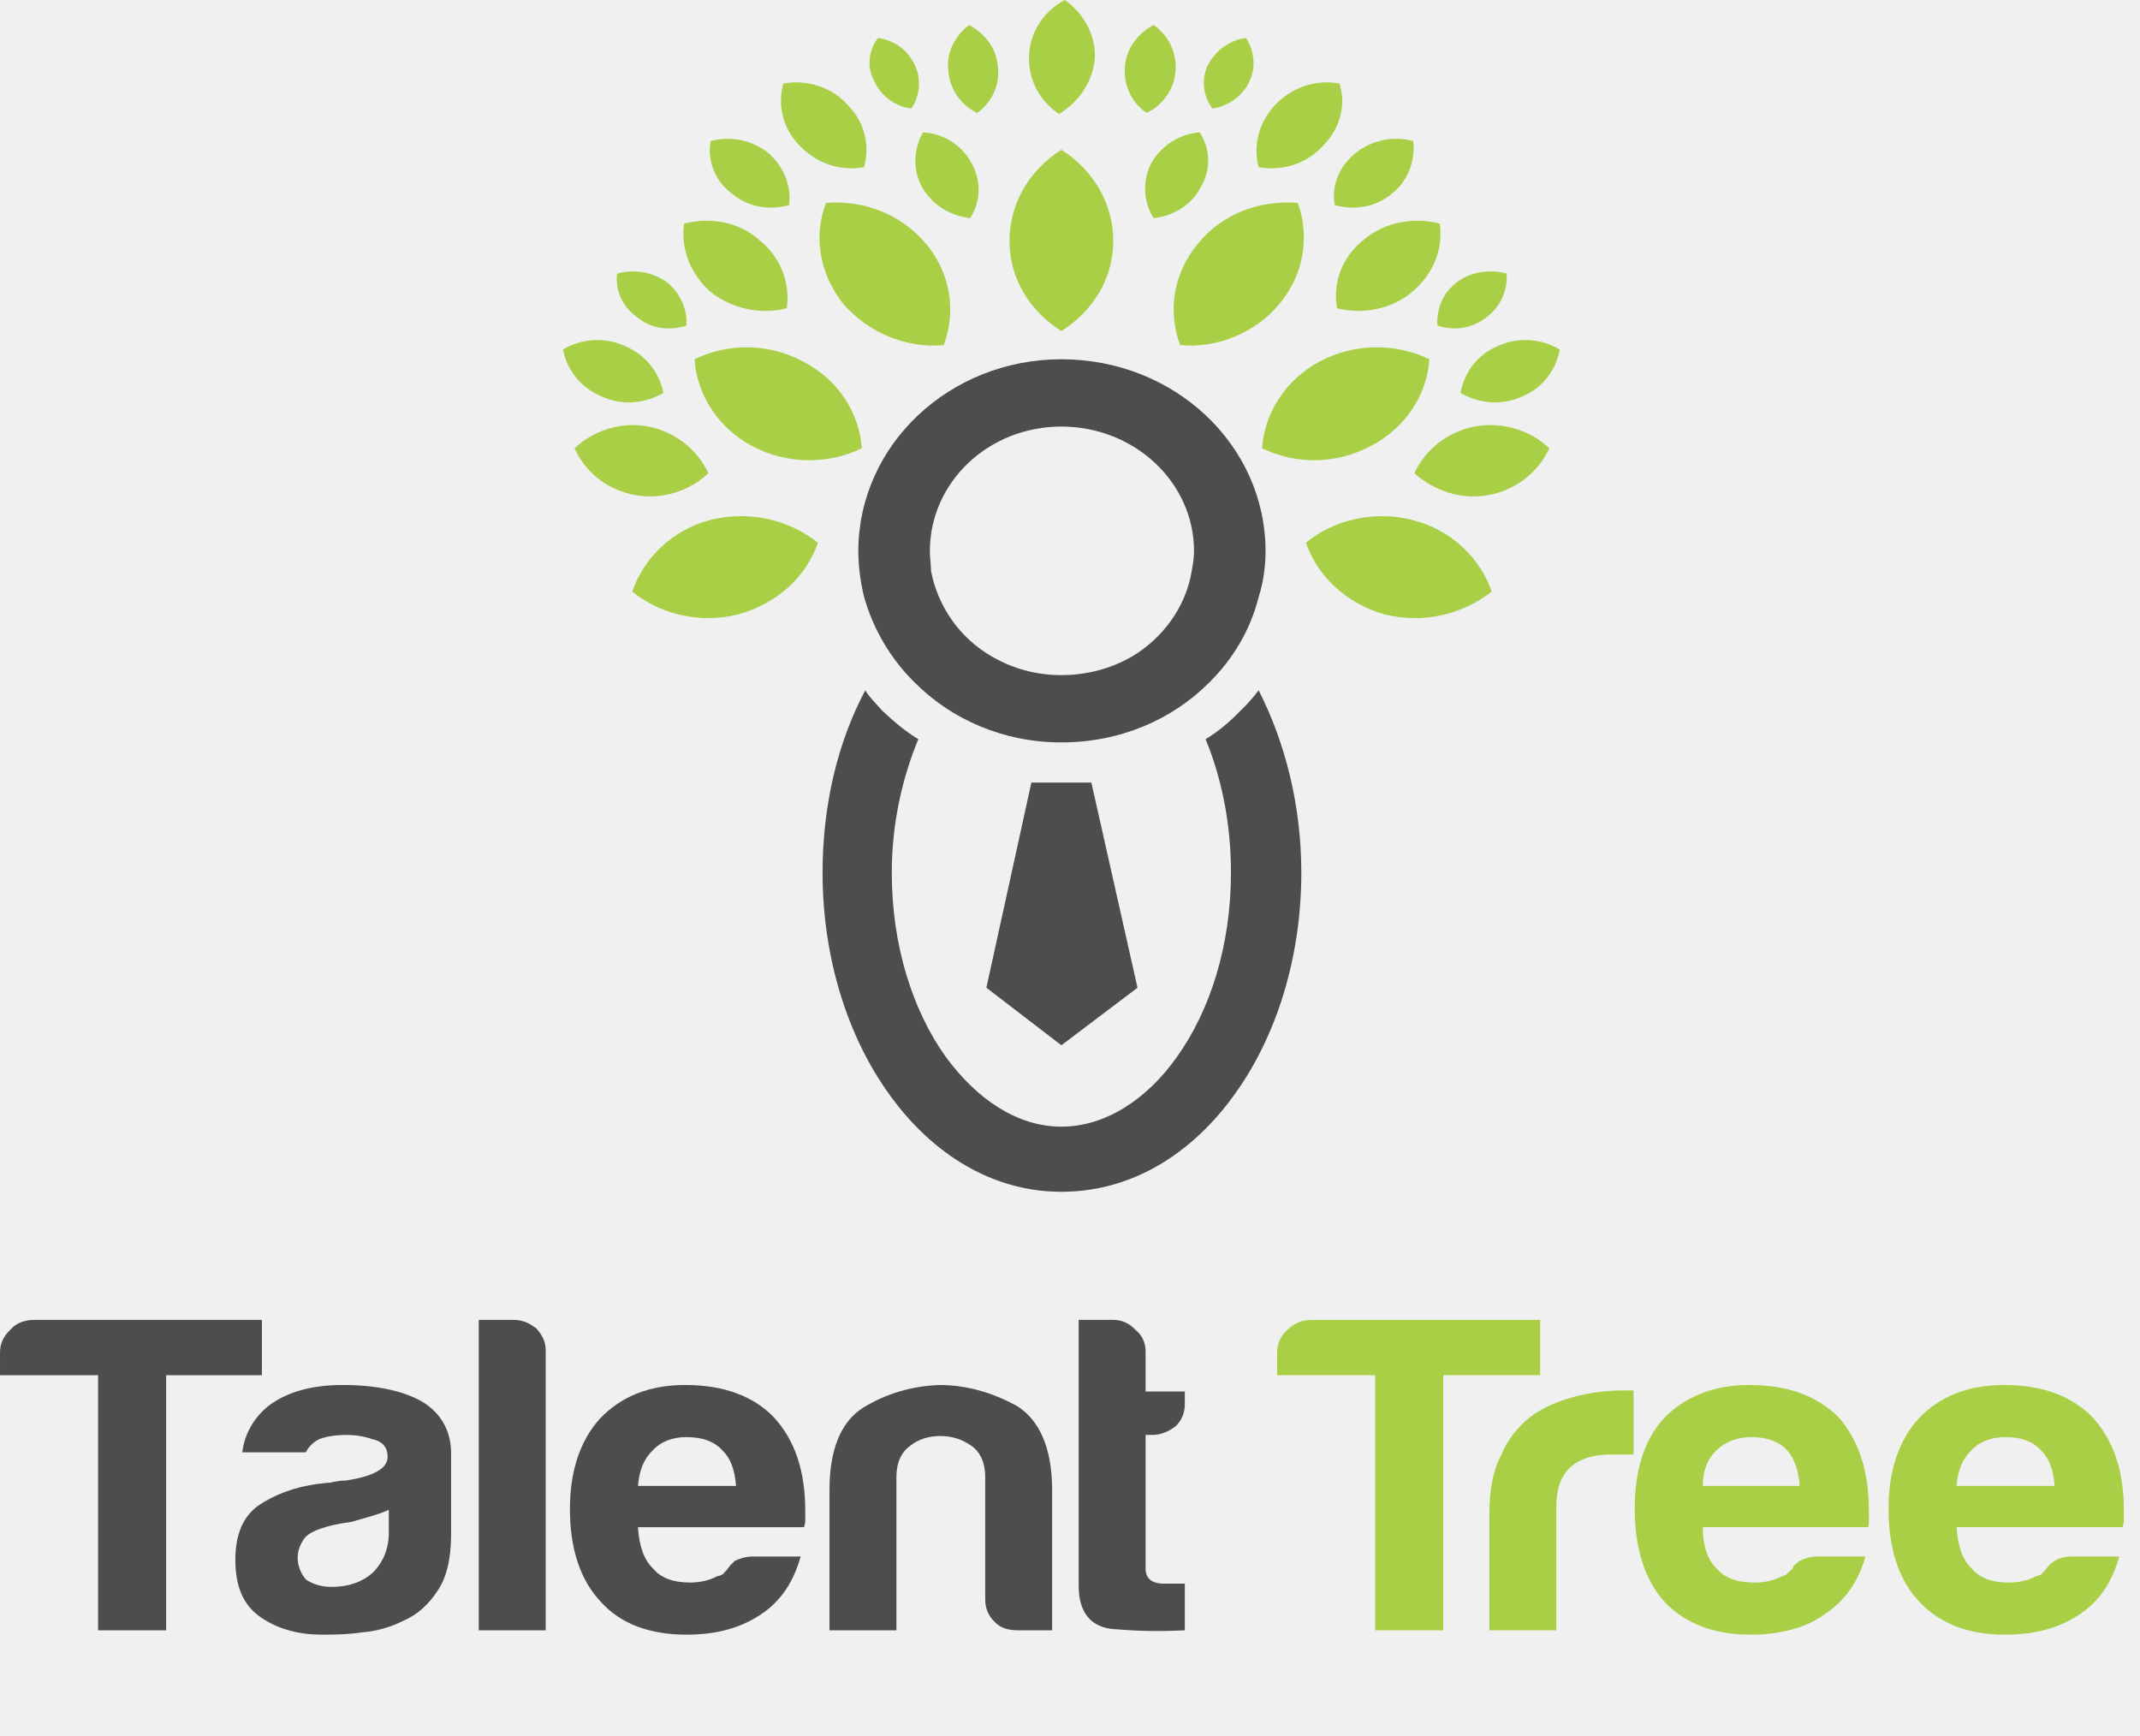
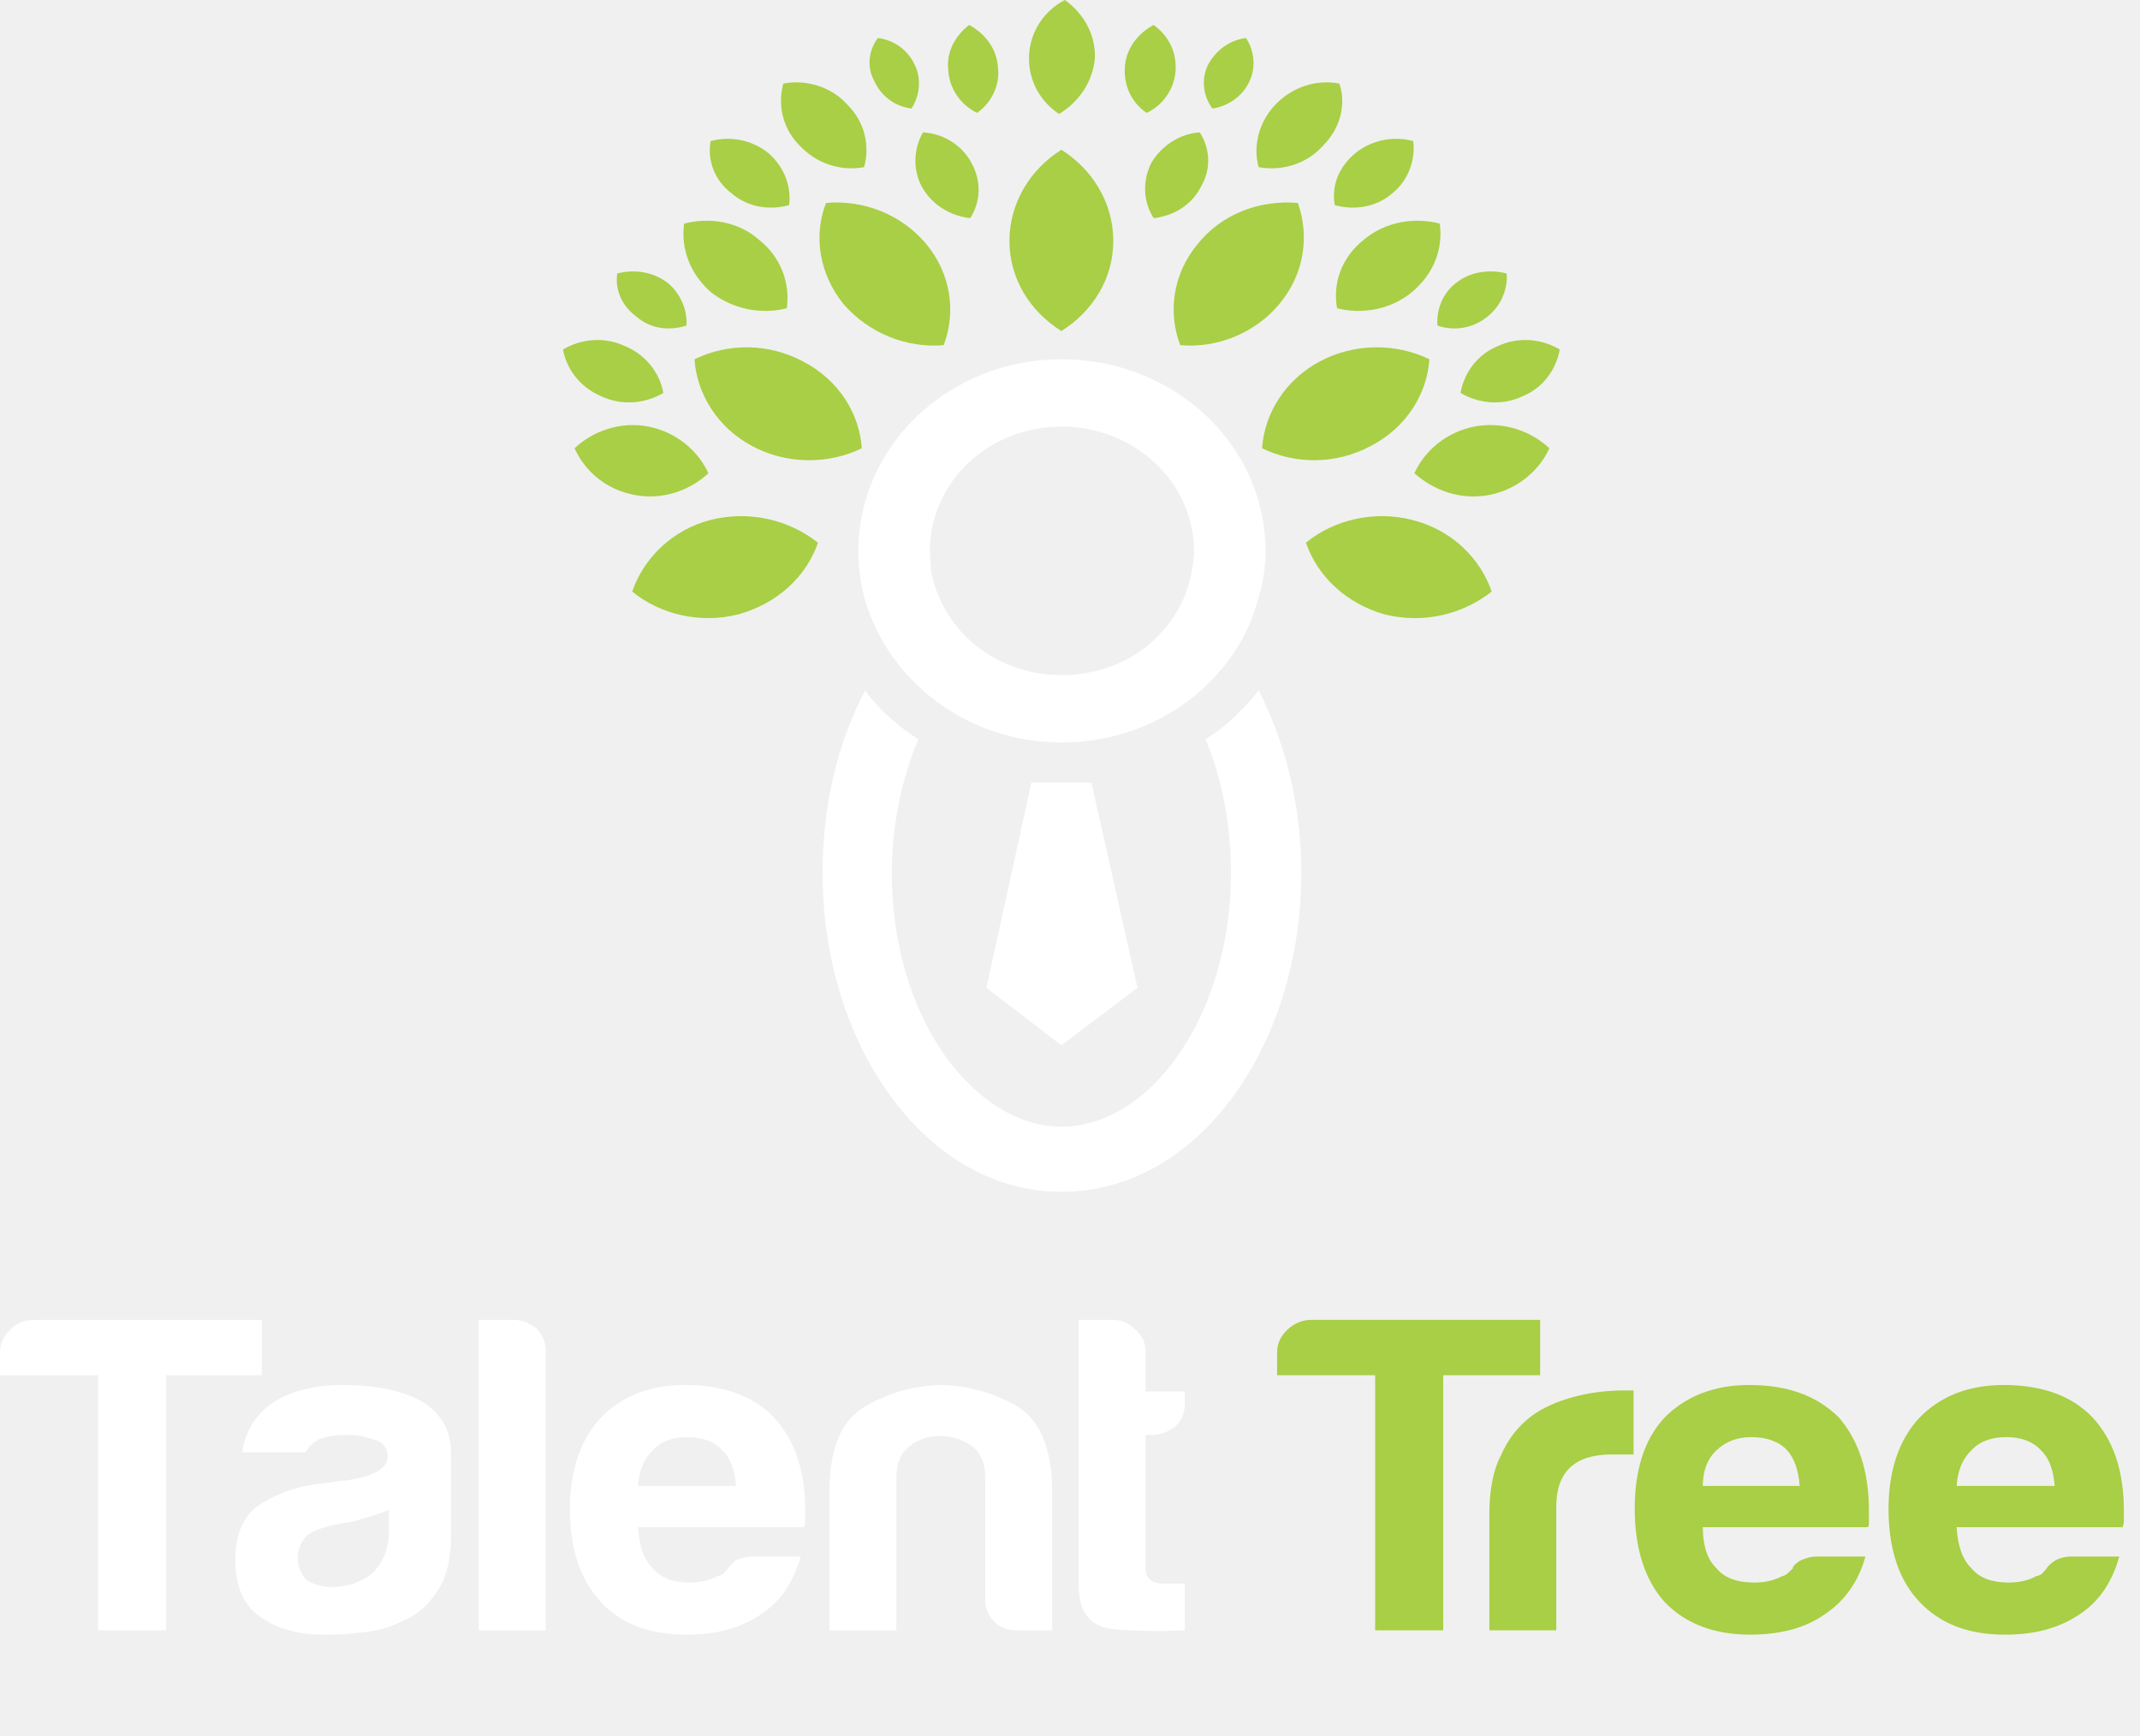
<svg xmlns="http://www.w3.org/2000/svg" width="185" height="150">
  <g>
    <rect fill="none" id="canvas_background" height="152" width="187" y="-1" x="-1" />
    <g display="none" overflow="visible" y="0" x="0" height="100%" width="100%" id="canvasGrid">
      <rect fill="url(#gridpattern)" stroke-width="0" y="0" x="0" height="100%" width="100%" />
    </g>
  </g>
  <g>
    <defs>
      <style type="text/css">
    
    .fil2 {fill:#A8CF45}
-     .fil0 {fill:#4D4D4D}
+     .fil0 {fill:#fff}
    .fil3 {fill:#A8CF45;fill-rule:nonzero}
-     .fil1 {fill:#4D4D4D;fill-rule:nonzero}
+     .fil1 {fill:#fff;fill-rule:nonzero}
   
   </style>
    </defs>
    <g stroke="null" id="svg_54">
      <g stroke="null" transform="matrix(0.09973077,0,0,0.09383261,-32945.572,-21374.429) " id="svg_7">
        <path stroke="null" id="svg_12" d="m331094.116,228343.171c8,30 23,57 44,79c32,34 77,55 127,55c51,0 96,-21 128,-55c21,-22 36,-49 43,-79c4,-13 6,-28 6,-42c0,-98 -79,-177 -177,-177c-97,0 -176,79 -176,177c0,14 2,29 5,42zm171,-157c63,0 115,51 115,115c0,6 -1,12 -2,18c-5,33 -25,62 -52,79c-18,11 -39,17 -61,17c-22,0 -42,-6 -60,-17c-28,-17 -47,-46 -53,-79c0,-6 -1,-12 -1,-18c0,-64 51,-115 114,-115z" class="fil0" />
        <path stroke="null" id="svg_13" d="m331265.116,228514.171l26,0l40,189l-66,53l-65,-53l39,-189l26,0z" class="fil0" />
        <g stroke="null" id="svg_9">
          <path stroke="null" id="svg_14" d="m330430.116,229295.171l0,-235l-85,0l0,-21c0,-8 3,-15 9,-21c5,-6 12,-9 21,-9l197,0l0,51l-83,0l0,235l-59,0z" class="fil1" />
          <path stroke="null" id="svg_15" d="m330682.116,229184.171c-8,4 -19,7 -32,11c-13,2 -20,4 -20,4c-10,3 -17,6 -21,11c-4,6 -6,12 -6,18c0,8 3,15 7,20c5,4 13,7 22,7c16,0 28,-5 37,-14c8,-9 13,-21 13,-36l0,-21zm13,102c-11,6 -24,10 -37,11c-13,2 -24,2 -34,2c-20,0 -38,-5 -53,-16c-15,-11 -22,-28 -22,-53c0,-24 7,-40 20,-50c14,-10 31,-17 52,-20c3,0 6,-1 10,-1c4,-1 9,-2 14,-2c24,-4 36,-11 36,-22c0,-8 -4,-14 -13,-16c-8,-3 -16,-4 -23,-4c-8,0 -15,1 -21,3c-6,2 -11,7 -14,13l-55,0c2,-17 10,-32 23,-43c15,-12 36,-19 64,-19c31,0 54,6 70,16c16,11 24,27 24,47l0,75c0,22 -4,40 -12,52c-8,13 -18,22 -29,27z" class="fil1" />
          <path stroke="null" id="svg_16" d="m330760.116,229009.171l30,0c8,0 14,3 20,8c5,6 8,12 8,20l0,258l-58,0l0,-286z" class="fil1" />
          <path stroke="null" id="svg_17" d="m330998.116,229227.171l41,0c-6,23 -17,41 -34,53c-18,13 -39,19 -65,19c-32,0 -57,-10 -74,-30c-18,-20 -27,-49 -27,-86c0,-35 9,-63 26,-83c18,-20 42,-31 74,-31c33,0 59,10 77,30c18,21 27,49 27,86c0,2 0,4 0,6c0,1 0,2 0,3c0,3 -1,5 -1,6l-144,0c1,17 5,30 13,38c7,9 18,13 32,13c9,0 17,-2 24,-6c2,0 3,-1 5,-2c1,-2 3,-3 4,-5c1,-2 3,-4 6,-7c4,-2 9,-4 16,-4zm-100,-65l85,0c-1,-15 -5,-26 -12,-33c-7,-8 -17,-12 -31,-12c-12,0 -22,4 -29,12c-8,8 -12,19 -13,33z" class="fil1" />
          <path stroke="null" id="svg_18" d="m331257.116,229295.171l-29,0c-9,0 -16,-2 -21,-8c-5,-5 -8,-12 -8,-20l0,0l0,-113c0,-13 -4,-23 -12,-29c-8,-6 -17,-9 -27,-9c-10,0 -19,3 -26,9c-8,6 -12,16 -12,29l0,141l-58,0l0,-129c0,-38 10,-63 29,-76c20,-13 42,-20 66,-21c24,0 46,7 67,19c20,13 31,39 31,78l0,129z" class="fil1" />
          <path stroke="null" id="svg_19" d="m331372.116,229295.171c-18,1 -38,1 -60,-1c-21,-1 -32,-15 -32,-40l0,-245l30,0c7,0 14,3 19,9c6,5 9,12 9,20l0,37l34,0l0,12c0,8 -3,15 -8,20c-6,5 -13,8 -20,8l-6,0l0,123c0,9 5,14 16,14l18,0l0,43z" class="fil1" />
          <path stroke="null" id="svg_20" d="m331537.116,229295.171l0,-235l-85,0l0,-21c0,-8 3,-15 9,-21c6,-6 13,-9 21,-9l198,0l0,51l-84,0l0,235l-59,0z" class="fil3" />
          <path stroke="null" id="svg_21" d="m331636.116,229295.171l0,-107c0,-21 3,-40 10,-54c6,-15 15,-27 26,-36c10,-8 23,-14 37,-18c14,-4 29,-6 44,-6c1,0 2,0 4,0c1,0 3,0 4,0l0,59l-19,0c-16,0 -28,4 -36,12c-8,8 -12,20 -12,36l0,114l-58,0z" class="fil3" />
          <path stroke="null" id="svg_22" d="m331920.116,229227.171l42,0c-6,23 -18,41 -35,53c-17,13 -39,19 -65,19c-31,0 -56,-10 -74,-30c-17,-20 -26,-49 -26,-86c0,-35 8,-63 25,-83c18,-20 43,-31 74,-31c34,0 59,10 78,30c17,21 26,49 26,86c0,2 0,4 0,6c0,1 0,2 0,3c0,3 0,5 -1,6l-143,0c0,17 4,30 12,38c7,9 18,13 33,13c9,0 17,-2 24,-6c1,0 3,-1 4,-2c2,-2 3,-3 5,-5c0,-2 2,-4 6,-7c4,-2 9,-4 15,-4zm-99,-65l84,0c-1,-15 -5,-26 -11,-33c-7,-8 -18,-12 -31,-12c-12,0 -22,4 -30,12c-8,8 -12,19 -12,33z" class="fil3" />
          <path stroke="null" id="svg_23" d="m332141.116,229227.171l41,0c-6,23 -17,41 -34,53c-18,13 -39,19 -65,19c-32,0 -56,-10 -74,-30c-18,-20 -27,-49 -27,-86c0,-35 9,-63 26,-83c18,-20 42,-31 74,-31c33,0 59,10 77,30c18,21 27,49 27,86c0,2 0,4 0,6c0,1 0,2 0,3c0,3 -1,5 -1,6l-144,0c1,17 5,30 13,38c7,9 18,13 32,13c9,0 18,-2 24,-6c2,0 3,-1 5,-2c1,-2 3,-3 4,-5c1,-2 3,-4 7,-7c3,-2 8,-4 15,-4zm-100,-65l85,0c-1,-15 -5,-26 -12,-33c-7,-8 -17,-12 -30,-12c-13,0 -23,4 -30,12c-8,8 -12,19 -13,33z" class="fil3" />
        </g>
        <path stroke="null" id="svg_24" d="m331436.116,228429.171c23,48 37,106 37,168c0,79 -22,151 -57,203c-38,57 -91,91 -151,91c-59,0 -112,-34 -150,-91c-35,-52 -57,-124 -57,-203c0,-62 13,-120 37,-168c4,7 10,13 15,19c10,10 20,19 31,26c-14,36 -23,78 -23,123c0,67 18,127 47,170c27,39 62,64 100,64c38,0 74,-25 100,-64c29,-43 47,-103 47,-170c0,-45 -8,-87 -22,-123c11,-7 21,-16 30,-26c6,-6 11,-12 16,-19z" class="fil0" />
        <g stroke="null" id="svg_8">
          <path stroke="null" id="svg_25" d="m331310.116,228015.171c0,-35 -18,-66 -45,-84c-27,18 -45,49 -45,84c0,35 18,65 45,83c27,-18 45,-48 45,-83z" class="fil2" />
          <path stroke="null" id="svg_26" d="m331294.116,227847.171c1,-22 -10,-42 -26,-54c-18,10 -30,29 -31,51c-1,22 9,42 26,54c17,-11 29,-29 31,-51z" class="fil2" />
          <g stroke="null" id="svg_27">
            <g stroke="null" id="svg_28">
              <path stroke="null" id="svg_29" d="m331148.116,228018.171c-22,-28 -55,-41 -87,-38c-11,30 -6,65 15,93c22,27 55,41 87,38c11,-31 6,-66 -15,-93z" class="fil2" />
              <path stroke="null" id="svg_30" d="m331041.116,228126.171c-30,-17 -65,-17 -94,-2c2,32 20,63 50,80c30,17 66,17 95,2c-2,-32 -20,-63 -51,-80z" class="fil2" />
              <path stroke="null" id="svg_31" d="m330961.116,228272.171c-33,9 -58,35 -68,66c24,21 59,30 92,21c34,-10 59,-35 69,-66c-25,-21 -59,-30 -93,-21z" class="fil2" />
              <path stroke="null" id="svg_32" d="m330907.116,228186.171c-24,-5 -48,4 -64,20c9,21 27,38 52,43c24,5 48,-4 64,-20c-9,-21 -28,-38 -52,-43z" class="fil2" />
              <path stroke="null" id="svg_33" d="m331003.116,228014.171c-18,-17 -43,-21 -65,-15c-3,23 5,46 23,63c19,16 44,21 66,15c3,-23 -5,-47 -24,-63z" class="fil2" />
              <path stroke="null" id="svg_34" d="m331187.116,227943.171c-8,-16 -24,-27 -42,-28c-8,15 -9,34 -1,50c9,17 25,27 42,29c9,-15 10,-34 1,-51z" class="fil2" />
              <path stroke="null" id="svg_35" d="m331080.116,227890.171c-14,-17 -36,-24 -56,-20c-5,19 -1,41 14,57c15,17 36,24 56,20c5,-19 1,-41 -14,-57z" class="fil2" />
              <path stroke="null" id="svg_36" d="m330887.116,228112.171c-18,-9 -38,-7 -54,3c3,18 15,35 33,43c18,9 38,7 54,-3c-3,-18 -15,-35 -33,-43z" class="fil2" />
              <path stroke="null" id="svg_37" d="m330923.116,228053.171c-13,-10 -29,-12 -43,-8c-2,15 4,30 17,40c12,11 28,13 43,8c1,-14 -5,-30 -17,-40z" class="fil2" />
              <path stroke="null" id="svg_38" d="m331011.116,227934.171c-14,-12 -33,-16 -50,-11c-3,17 3,36 18,48c14,13 33,16 50,11c2,-17 -4,-35 -18,-48z" class="fil2" />
              <path stroke="null" id="svg_39" d="m331138.116,227853.171c-6,-14 -18,-23 -32,-25c-8,11 -10,27 -3,40c6,14 18,23 32,25c7,-11 9,-27 3,-40z" class="fil2" />
              <path stroke="null" id="svg_40" d="m331210.116,227855.171c-1,-17 -11,-31 -25,-39c-12,10 -20,25 -18,42c1,17 11,32 25,39c12,-9 20,-25 18,-42z" class="fil2" />
            </g>
            <g stroke="null" id="svg_41">
              <path stroke="null" id="svg_42" d="m331383.116,228018.171c21,-28 54,-41 87,-38c10,30 6,65 -16,93c-21,27 -54,41 -86,38c-11,-31 -6,-66 15,-93z" class="fil2" />
              <path stroke="null" id="svg_43" d="m331489.116,228126.171c30,-17 66,-17 95,-2c-2,32 -20,63 -51,80c-30,17 -65,17 -94,2c2,-32 20,-63 50,-80z" class="fil2" />
              <path stroke="null" id="svg_44" d="m331569.116,228272.171c34,9 59,35 69,66c-25,21 -59,30 -93,21c-33,-10 -58,-35 -68,-66c24,-21 59,-30 92,-21z" class="fil2" />
              <path stroke="null" id="svg_45" d="m331623.116,228186.171c25,-5 49,4 65,20c-9,21 -28,38 -52,43c-25,5 -48,-4 -65,-20c9,-21 28,-38 52,-43z" class="fil2" />
              <path stroke="null" id="svg_46" d="m331527.116,228014.171c19,-17 44,-21 66,-15c3,23 -5,46 -24,63c-18,16 -43,21 -65,15c-4,-23 4,-47 23,-63z" class="fil2" />
              <path stroke="null" id="svg_47" d="m331343.116,227943.171c9,-16 25,-27 42,-28c9,15 10,34 1,50c-8,17 -24,27 -41,29c-9,-15 -10,-34 -2,-51z" class="fil2" />
              <path stroke="null" id="svg_48" d="m331450.116,227890.171c15,-17 36,-24 56,-20c6,19 1,41 -14,57c-14,17 -36,24 -56,20c-5,-19 0,-41 14,-57z" class="fil2" />
              <path stroke="null" id="svg_49" d="m331643.116,228112.171c18,-9 38,-7 54,3c-3,18 -14,35 -32,43c-18,9 -38,7 -54,-3c3,-18 14,-35 32,-43z" class="fil2" />
              <path stroke="null" id="svg_50" d="m331608.116,228053.171c12,-10 29,-12 43,-8c1,15 -5,30 -17,40c-13,11 -29,13 -43,8c-1,-14 4,-30 17,-40z" class="fil2" />
              <path stroke="null" id="svg_51" d="m331520.116,227934.171c14,-12 33,-16 50,-11c2,17 -4,36 -18,48c-14,13 -33,16 -50,11c-3,-17 3,-35 18,-48z" class="fil2" />
              <path stroke="null" id="svg_52" d="m331392.116,227853.171c7,-14 19,-23 33,-25c7,11 9,27 3,40c-6,14 -19,23 -32,25c-8,-11 -10,-27 -4,-40z" class="fil2" />
              <path stroke="null" id="svg_53" d="m331320.116,227855.171c1,-17 11,-31 25,-39c13,10 20,25 19,42c-1,17 -11,32 -25,39c-13,-9 -20,-25 -19,-42z" class="fil2" />
            </g>
          </g>
        </g>
      </g>
    </g>
  </g>
</svg>
